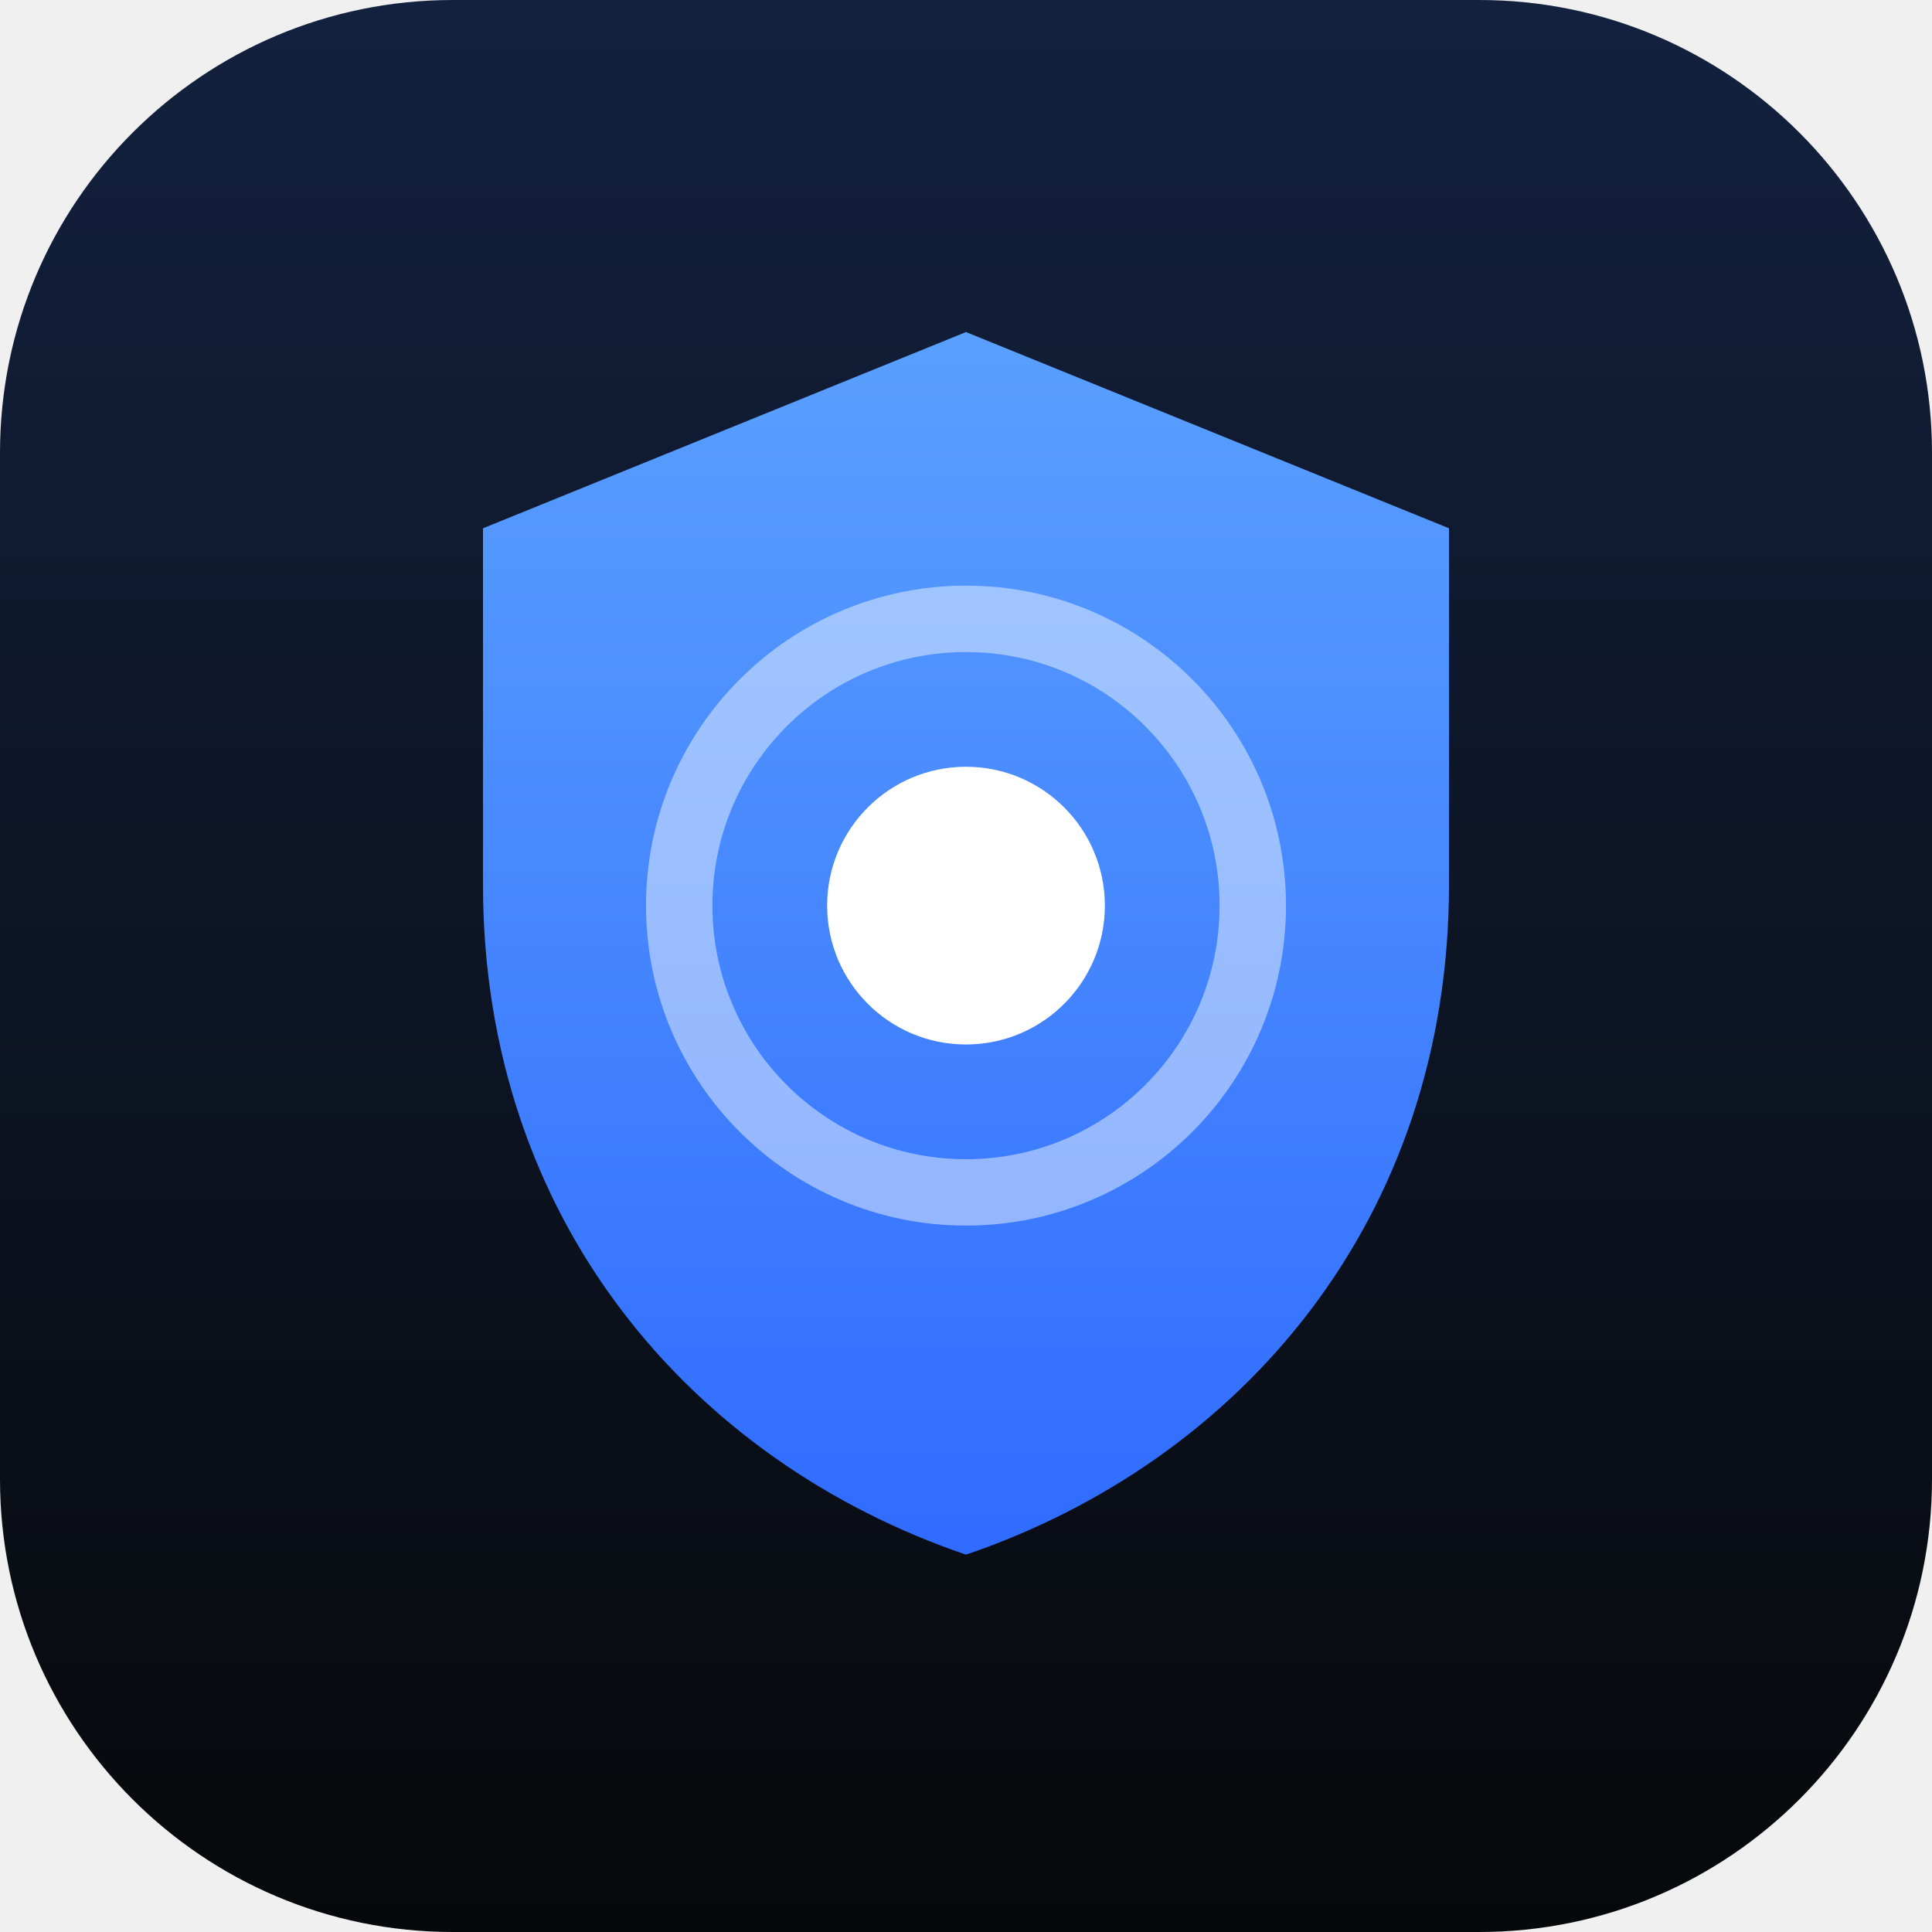
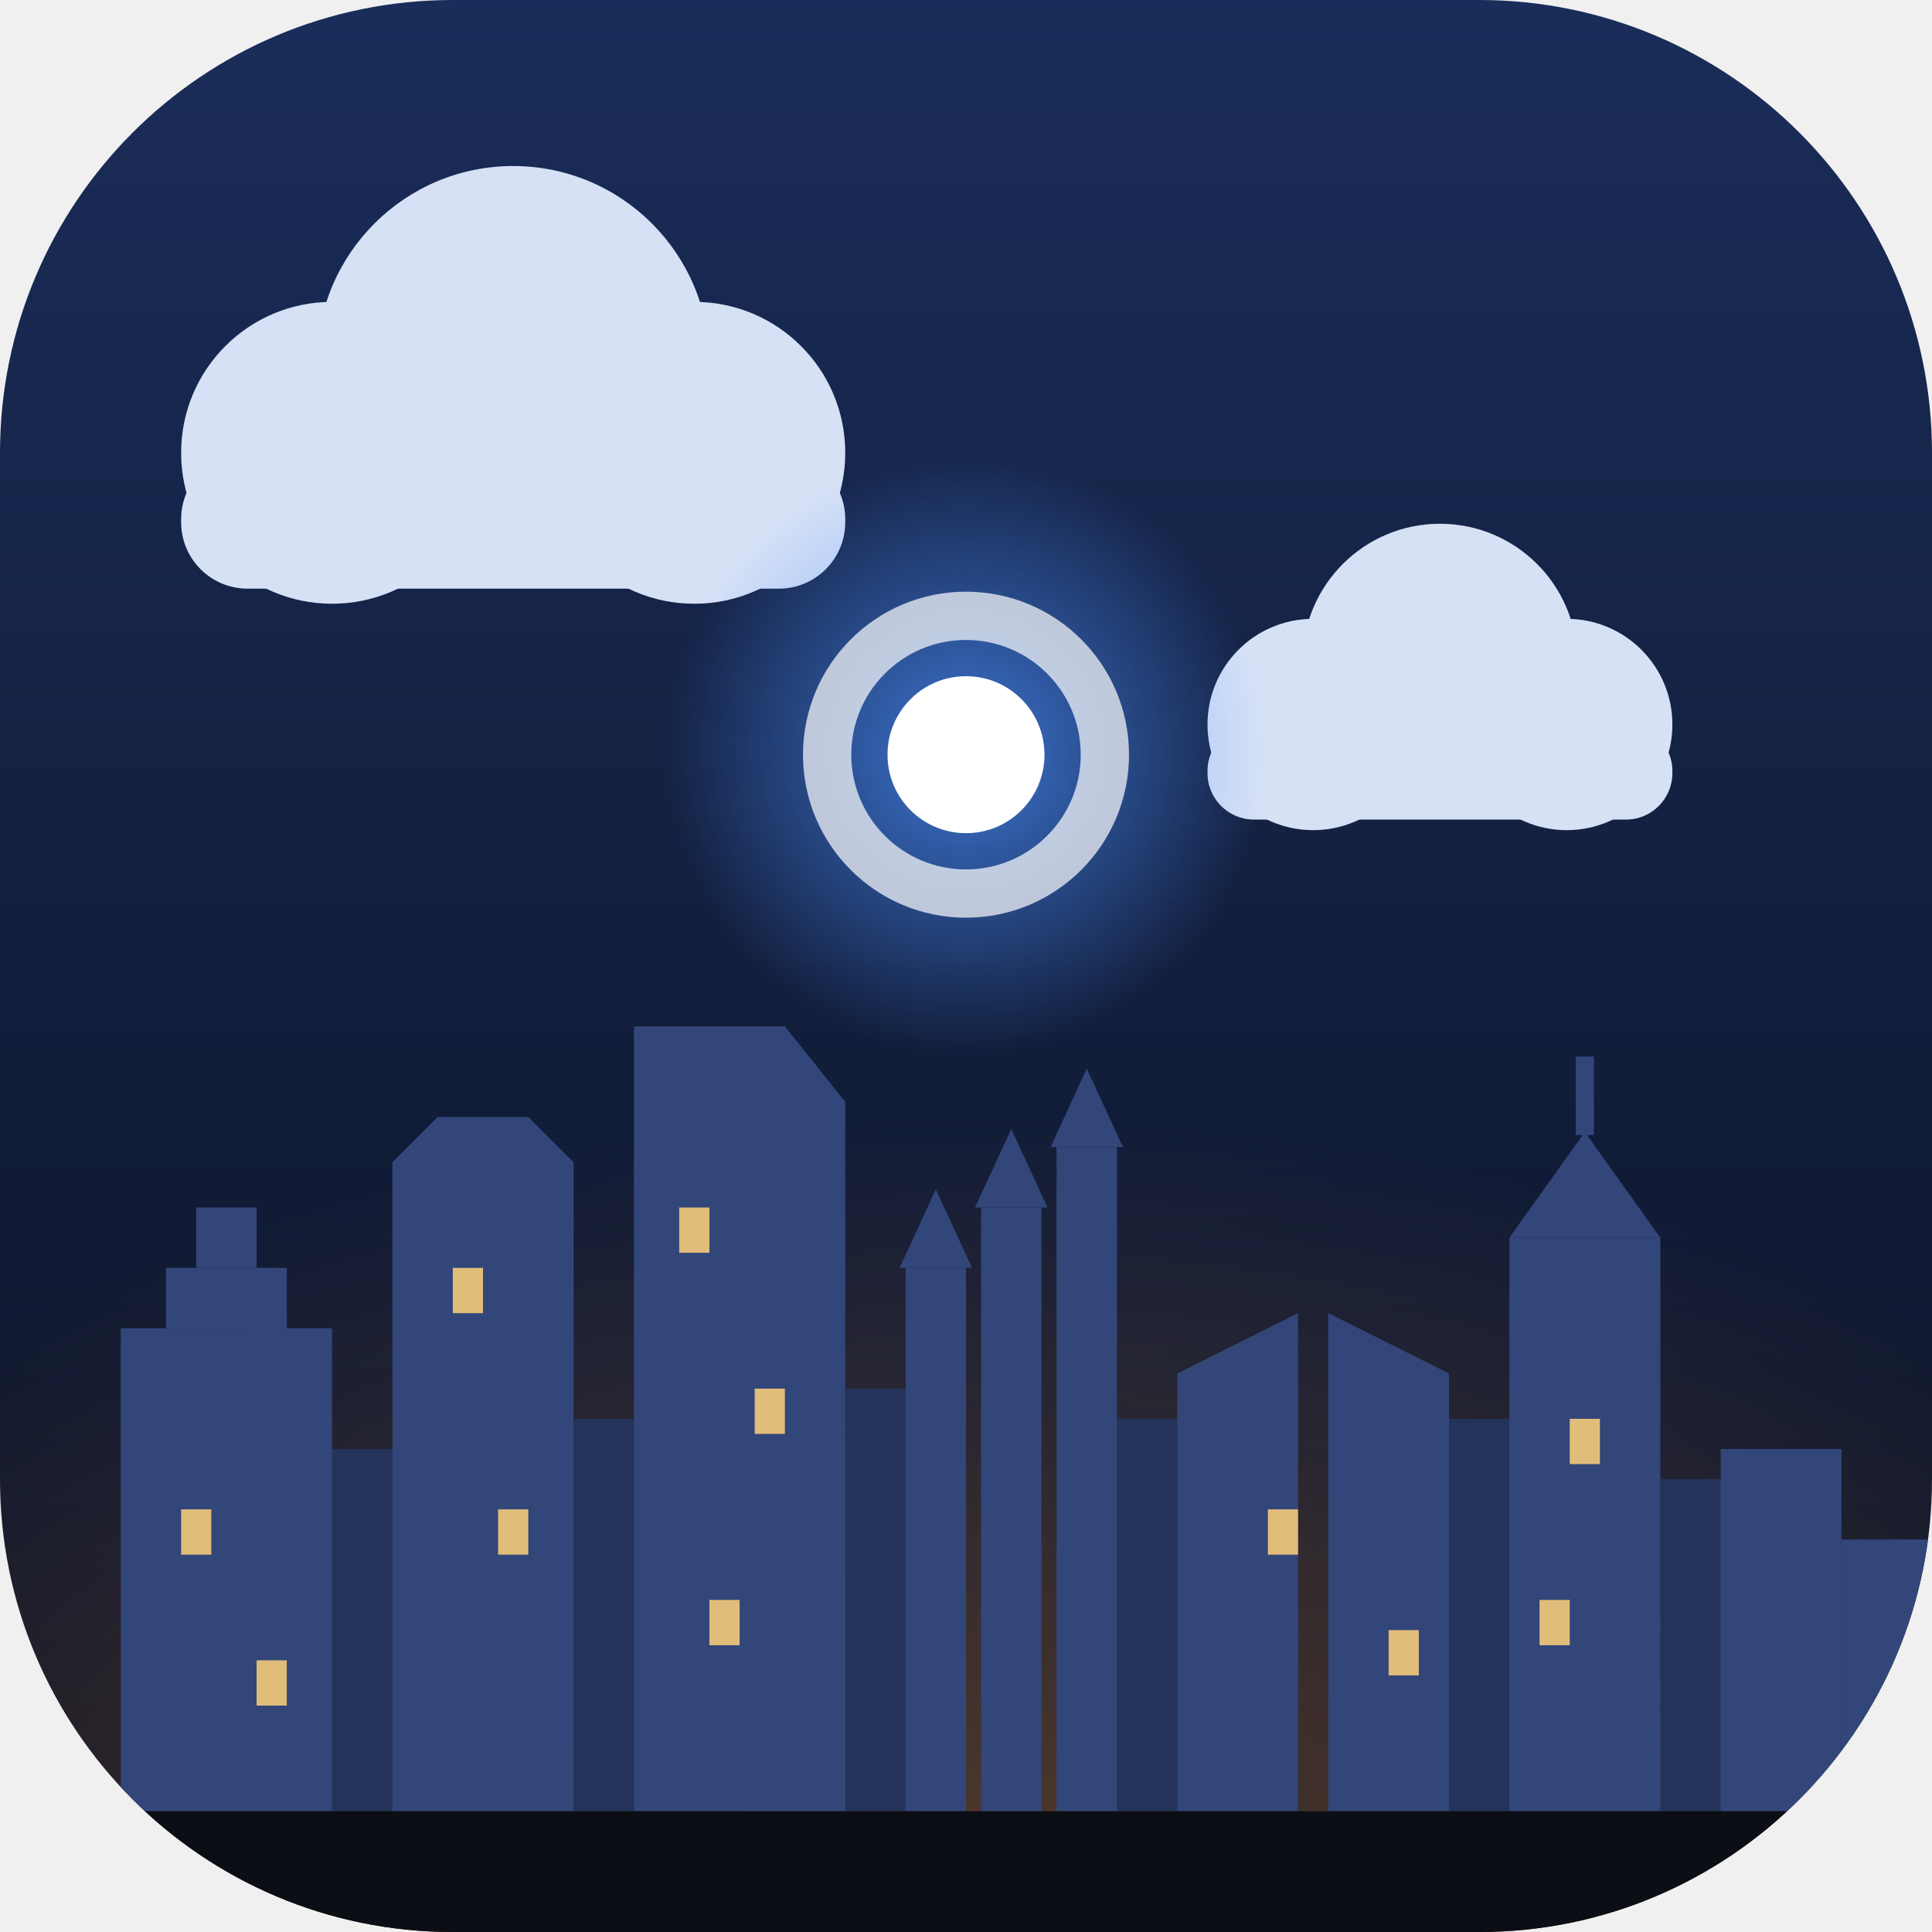
<svg xmlns="http://www.w3.org/2000/svg" viewBox="0 0 64 64">
  <defs>
-     <linearGradient id="bg" x1="0" y1="0" x2="0" y2="1">
-       <stop offset="0" stop-color="#13213f" />
-       <stop offset="1" stop-color="#07080a" />
+     <linearGradient id="hv-sky" x1="0" y1="0" x2="0" y2="1">
+       <stop offset="0" stop-color="#1a2d5a" stop-opacity="1" />
+       <stop offset="1" stop-color="#0b1020" stop-opacity="1" />
    </linearGradient>
-     <linearGradient id="sh" x1="0" y1="0" x2="0" y2="1">
-       <stop offset="0" stop-color="#5aa0ff" />
-       <stop offset="1" stop-color="#2f6bff" />
-     </linearGradient>
+     <radialGradient id="hv-glow" cx="0.5" cy="1" r="0.75">
+       <stop offset="0" stop-color="#ff9d3f" stop-opacity="0.3" />
+       <stop offset="1" stop-color="#ff9d3f" stop-opacity="0" />
+     </radialGradient>
+     <radialGradient id="hv-halo" cx="0.5" cy="0.5" r="0.5">
+       <stop offset="0" stop-color="#4a90ff" stop-opacity="0.75" />
+       <stop offset="1" stop-color="#4a90ff" stop-opacity="0" />
+     </radialGradient>
+     <clipPath id="hv-corner">
+       <rect width="64" height="64" rx="15" />
+     </clipPath>
  </defs>
-   <rect width="64" height="64" rx="15" fill="url(#bg)" />
-   <path d="M32 11 16 17.5v11.8c0 11.1 6.9 19.1 16 22.2 9.1-3.1 16-11.1 16-22.2V17.5L32 11Z" fill="url(#sh)" />
-   <circle cx="32" cy="30" r="9.5" fill="none" stroke="#fff" stroke-opacity=".45" stroke-width="2.2" />
-   <circle cx="32" cy="30" r="4.6" fill="#fff" />
+   <g clip-path="url(#hv-corner)">
+     <rect x="0" y="0" width="64" height="64" fill="url(#hv-sky)" />
+     <rect x="0" y="28" width="64" height="36" fill="url(#hv-glow)" />
+     <circle cx="11" cy="15" r="5" fill="#d6e1f6" />
+     <circle cx="17" cy="12" r="6.5" fill="#d6e1f6" />
+     <circle cx="23" cy="15" r="5" fill="#d6e1f6" />
+     <rect x="6" y="15" width="22" height="4.5" rx="2.2" fill="#d6e1f6" />
+     <circle cx="43.5" cy="24" r="3.5" fill="#d6e1f6" />
+     <circle cx="47.7" cy="21.9" r="4.55" fill="#d6e1f6" />
+     <circle cx="51.9" cy="24" r="3.5" fill="#d6e1f6" />
+     <rect x="40" y="24" width="15.4" height="3.15" rx="1.54" fill="#d6e1f6" />
+     <circle cx="32" cy="25" r="10" fill="url(#hv-halo)" />
+     <circle cx="32" cy="25" r="4.6" fill="none" stroke="#ffffff" stroke-opacity="0.7" stroke-width="1.6" />
+     <circle cx="32" cy="25" r="2.6" fill="#ffffff" />
+     <rect x="11" y="48" width="2.5" height="12" fill="#243359" />
+     <rect x="19" y="47" width="2.5" height="13" fill="#243359" />
+     <rect x="28" y="46" width="2.5" height="14" fill="#243359" />
+     <rect x="37" y="47" width="2.5" height="13" fill="#243359" />
+     <rect x="48" y="47" width="2.5" height="13" fill="#243359" />
+     <rect x="55" y="49" width="2.5" height="11" fill="#243359" />
+     <rect x="4" y="44" width="7" height="16" fill="#33467a" />
+     <rect x="5.5" y="42" width="4" height="2" fill="#33467a" />
+     <rect x="6.5" y="40" width="2" height="2" fill="#33467a" />
+     <polygon points="13,60 13,38.5 14.5,37 17.5,37 19,38.5 19,60" fill="#33467a" />
+     <polygon points="21,60 21,34 26,34 28,36.5 28,60" fill="#33467a" />
+     <rect x="30" y="42" width="2" height="18" fill="#33467a" />
+     <polygon points="29.8,42 32.2,42 31,39.4" fill="#33467a" />
+     <rect x="32.5" y="40" width="2" height="20" fill="#33467a" />
+     <polygon points="32.3,40 34.7,40 33.5,37.4" fill="#33467a" />
+     <rect x="35" y="38" width="2" height="22" fill="#33467a" />
+     <polygon points="34.8,38 37.2,38 36,35.4" fill="#33467a" />
+     <polygon points="39,60 39,45.5 43,43.5 43,60" fill="#33467a" />
+     <polygon points="44,60 44,43.5 48,45.5 48,60" fill="#33467a" />
+     <rect x="50" y="41" width="5" height="19" fill="#33467a" />
+     <polygon points="50,41 55,41 52.5,37.5" fill="#33467a" />
+     <rect x="52.2" y="35" width="0.6" height="2.6" fill="#33467a" />
+     <rect x="57" y="48" width="4" height="12" fill="#33467a" />
+     <rect x="61" y="51" width="3" height="9" fill="#33467a" />
+     <rect x="22.5" y="40" width="1" height="1.5" fill="#ffd27a" opacity="0.85" />
+     <rect x="25" y="46" width="1" height="1.5" fill="#ffd27a" opacity="0.85" />
+     <rect x="23.5" y="53" width="1" height="1.5" fill="#ffd27a" opacity="0.85" />
+     <rect x="15" y="42" width="1" height="1.5" fill="#ffd27a" opacity="0.85" />
+     <rect x="16.5" y="50" width="1" height="1.5" fill="#ffd27a" opacity="0.85" />
+     <rect x="6" y="50" width="1" height="1.5" fill="#ffd27a" opacity="0.85" />
+     <rect x="8.5" y="55" width="1" height="1.5" fill="#ffd27a" opacity="0.85" />
+     <rect x="52" y="47" width="1" height="1.5" fill="#ffd27a" opacity="0.85" />
+     <rect x="51" y="53" width="1" height="1.5" fill="#ffd27a" opacity="0.85" />
+     <rect x="42" y="50" width="1" height="1.5" fill="#ffd27a" opacity="0.85" />
+     <rect x="46" y="54" width="1" height="1.5" fill="#ffd27a" opacity="0.85" />
+     <rect x="-64" y="60" width="192" height="128" fill="#0b0e14" />
+   </g>
</svg>
